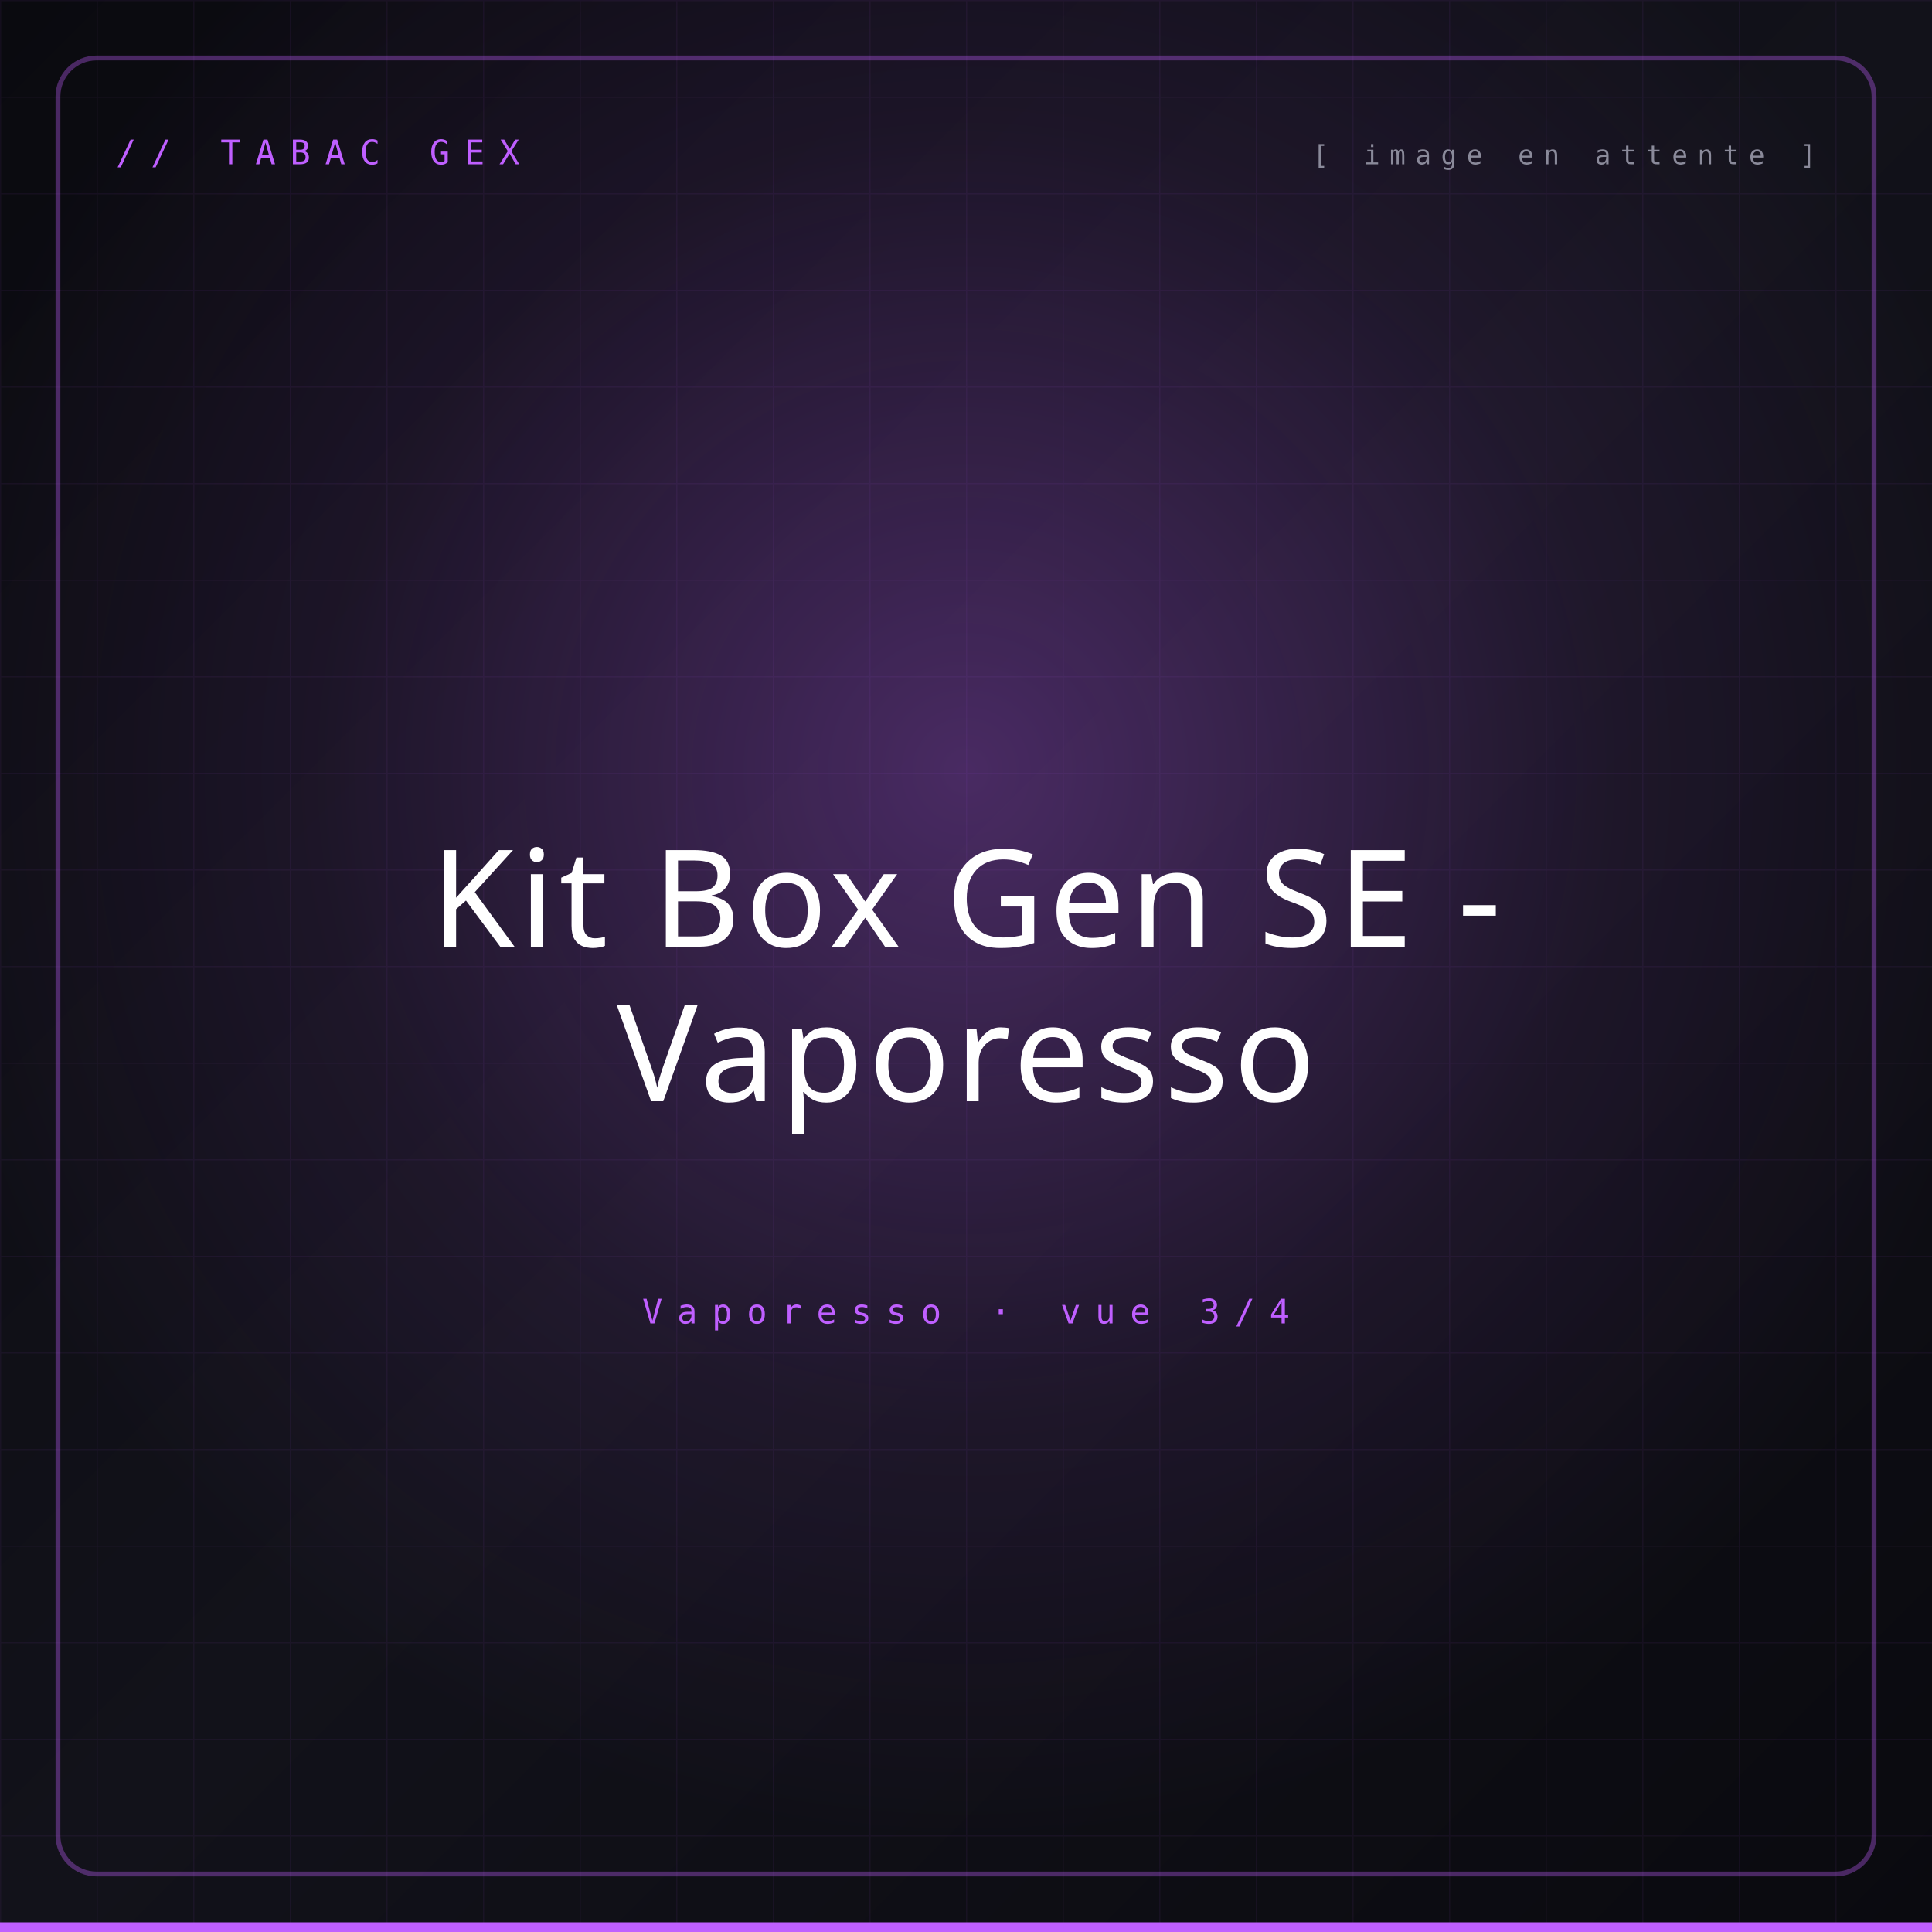
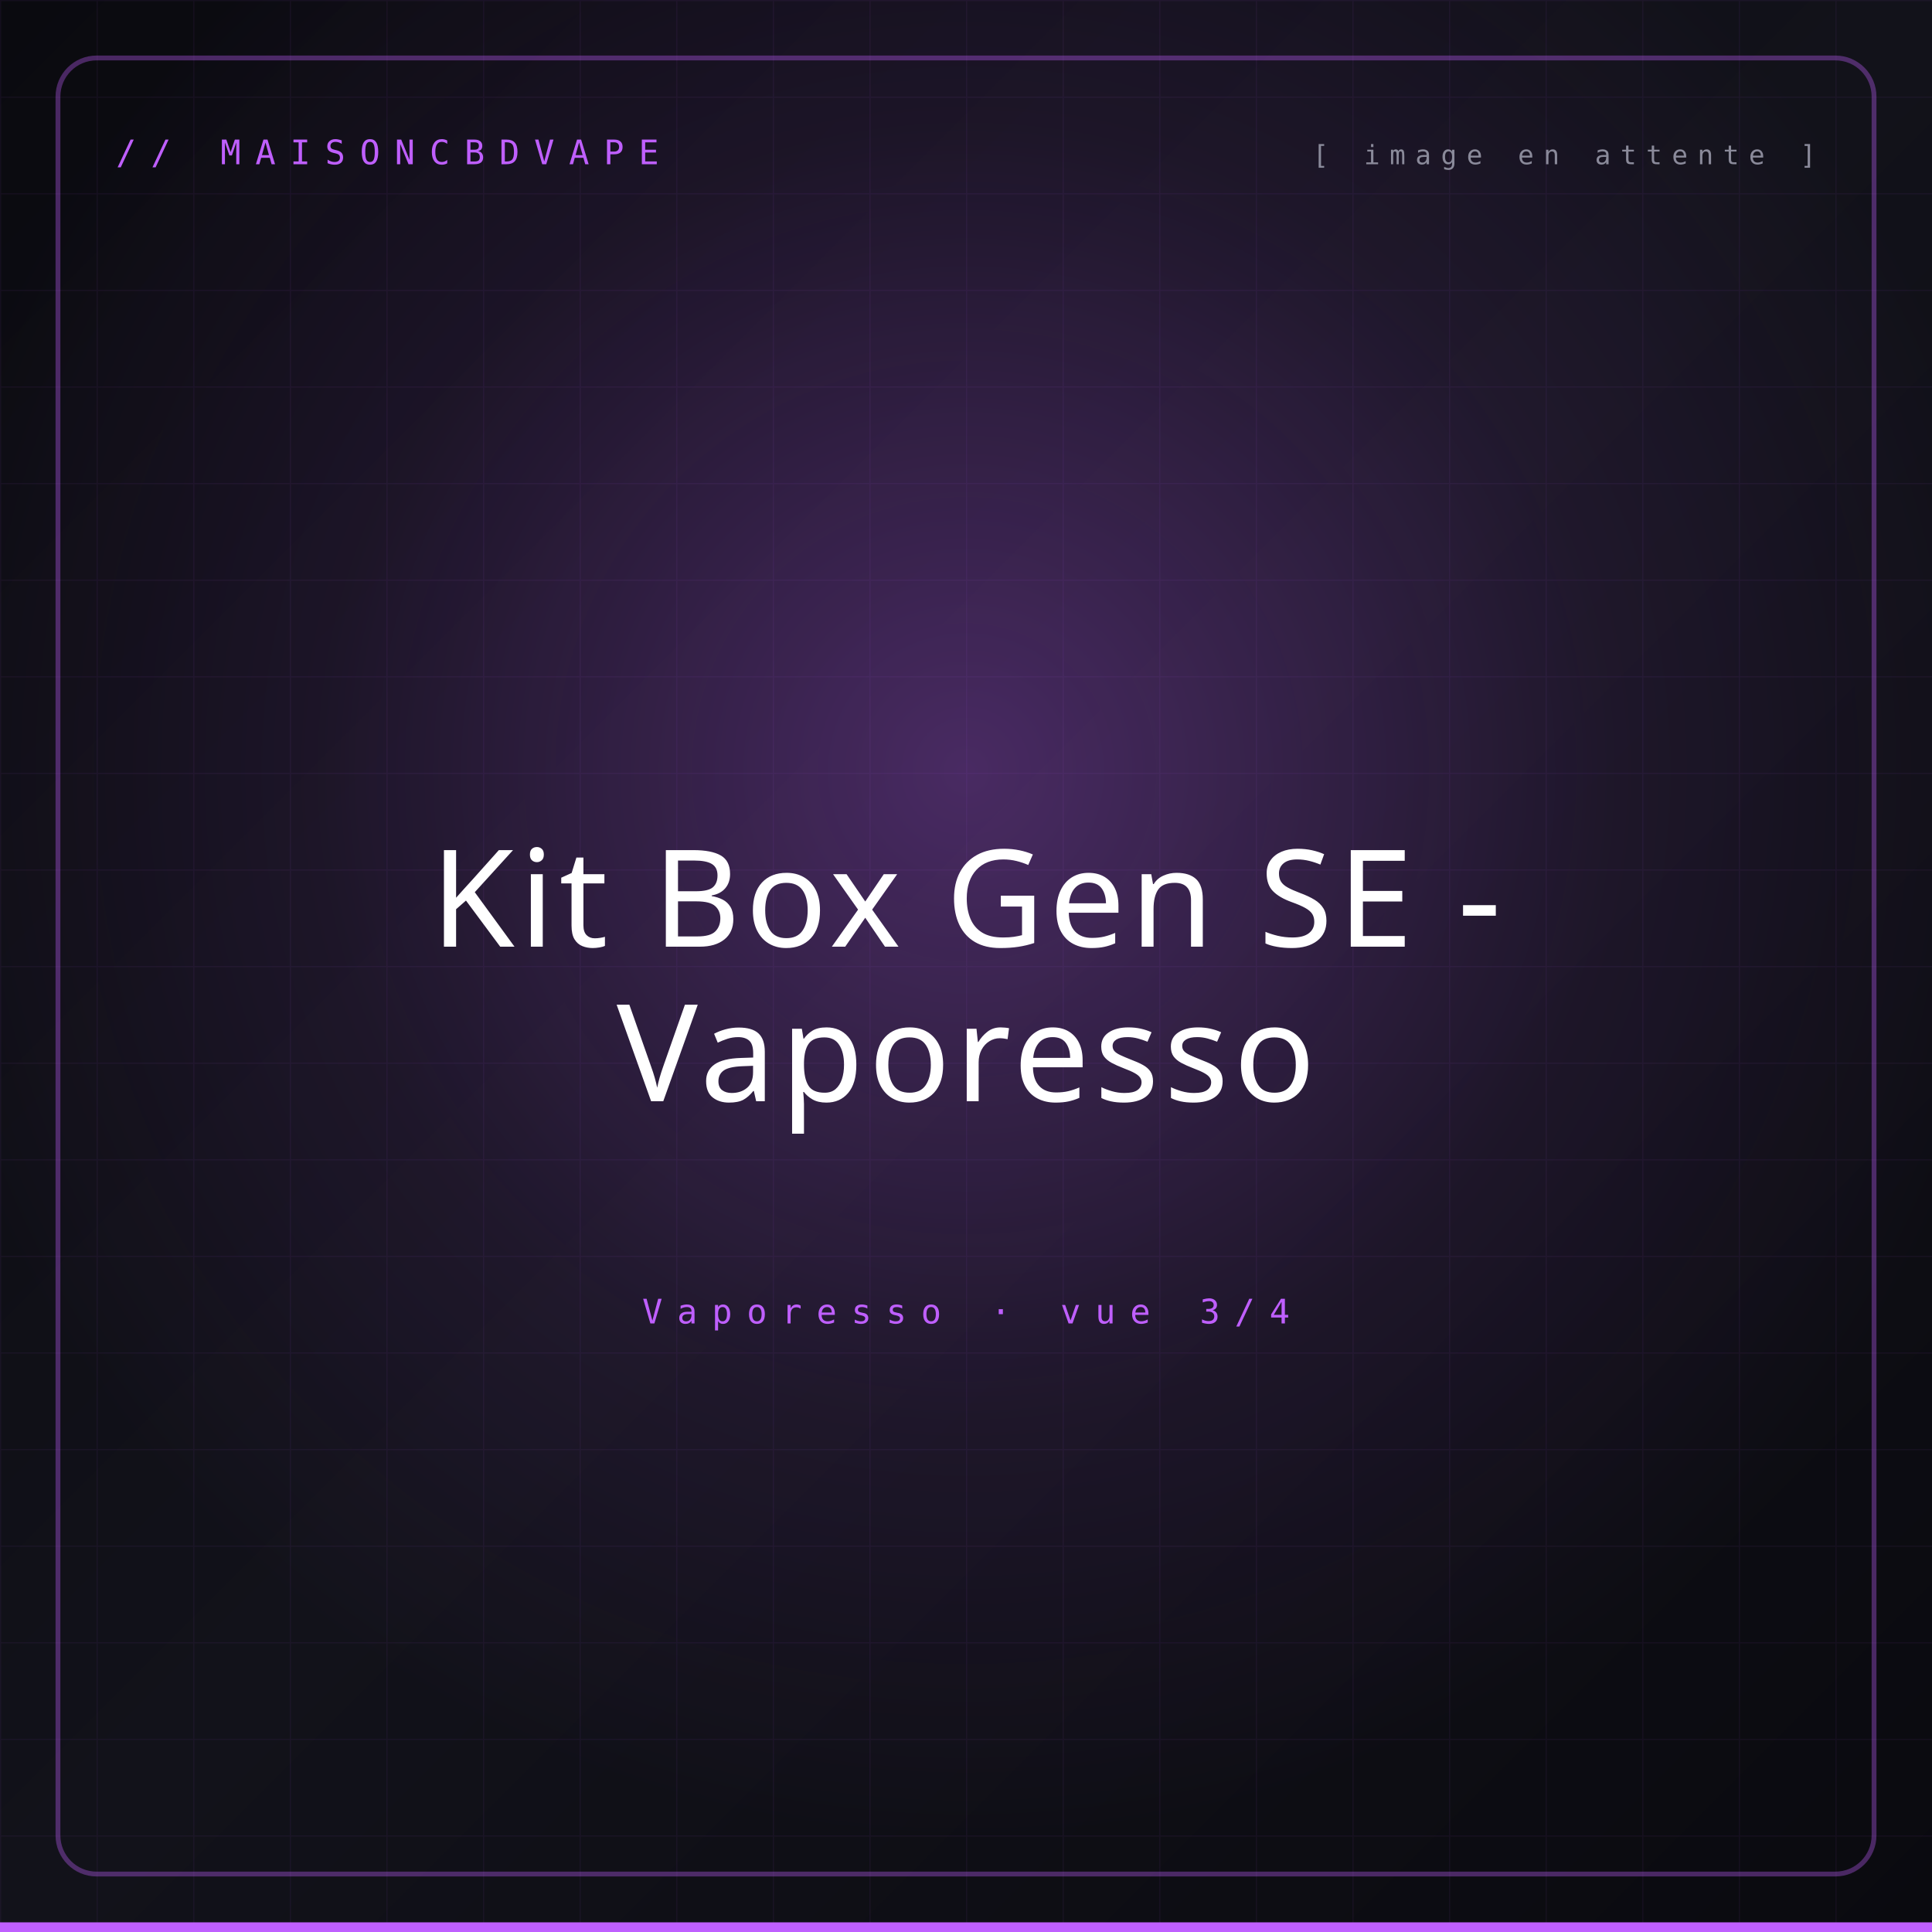
<svg xmlns="http://www.w3.org/2000/svg" viewBox="0 0 800 800" width="800" height="800" role="img" aria-label="Kit Box Gen SE - Vaporesso">
  <defs>
    <linearGradient id="bgGrad" x1="0%" y1="0%" x2="100%" y2="100%">
      <stop offset="0%" stop-color="#0A0A0F" />
      <stop offset="50%" stop-color="#12121A" />
      <stop offset="100%" stop-color="#0A0A0F" />
    </linearGradient>
    <radialGradient id="accentGlow" cx="50%" cy="40%" r="55%">
      <stop offset="0%" stop-color="#BF5FFF" stop-opacity="0.32" />
      <stop offset="60%" stop-color="#BF5FFF" stop-opacity="0.08" />
      <stop offset="100%" stop-color="#BF5FFF" stop-opacity="0" />
    </radialGradient>
    <pattern id="grid" width="40" height="40" patternUnits="userSpaceOnUse">
      <path d="M 40 0 L 0 0 0 40" fill="none" stroke="#BF5FFF" stroke-opacity="0.06" stroke-width="1" />
    </pattern>
  </defs>
  <rect width="800" height="800" fill="url(#bgGrad)" />
  <rect width="800" height="800" fill="url(#grid)" />
  <rect width="800" height="800" fill="url(#accentGlow)" />
  <rect x="24" y="24" width="752" height="752" rx="16" ry="16" fill="none" stroke="#BF5FFF" stroke-opacity="0.35" stroke-width="2" />
-   <text x="48" y="68" fill="#BF5FFF" font-family="'Space Mono', monospace" font-size="14" letter-spacing="6" style="text-transform:uppercase;">// TABAC GEX</text>
+   <text x="48" y="68" fill="#BF5FFF" font-family="'Space Mono', monospace" font-size="14" letter-spacing="6" style="text-transform:uppercase;">// MAISONCBDVAPE</text>
  <text x="752" y="68" text-anchor="end" fill="#8A8A9A" font-family="'Space Mono', monospace" font-size="11" letter-spacing="4" style="text-transform:uppercase;">[ image en attente ]</text>
  <text x="400" y="392" text-anchor="middle" fill="#FFFFFF" font-family="'Bebas Neue', Impact, sans-serif" font-size="56" letter-spacing="2" style="text-transform:uppercase;">Kit Box Gen SE -</text>
  <text x="400" y="456" text-anchor="middle" fill="#FFFFFF" font-family="'Bebas Neue', Impact, sans-serif" font-size="56" letter-spacing="2" style="text-transform:uppercase;">Vaporesso</text>
  <text x="400" y="548" text-anchor="middle" fill="#BF5FFF" font-family="'Space Mono', monospace" font-size="14" letter-spacing="6" style="text-transform:uppercase;">Vaporesso · vue 3/4</text>
  <rect x="0" y="796" width="800" height="4" fill="#BF5FFF" />
</svg>
